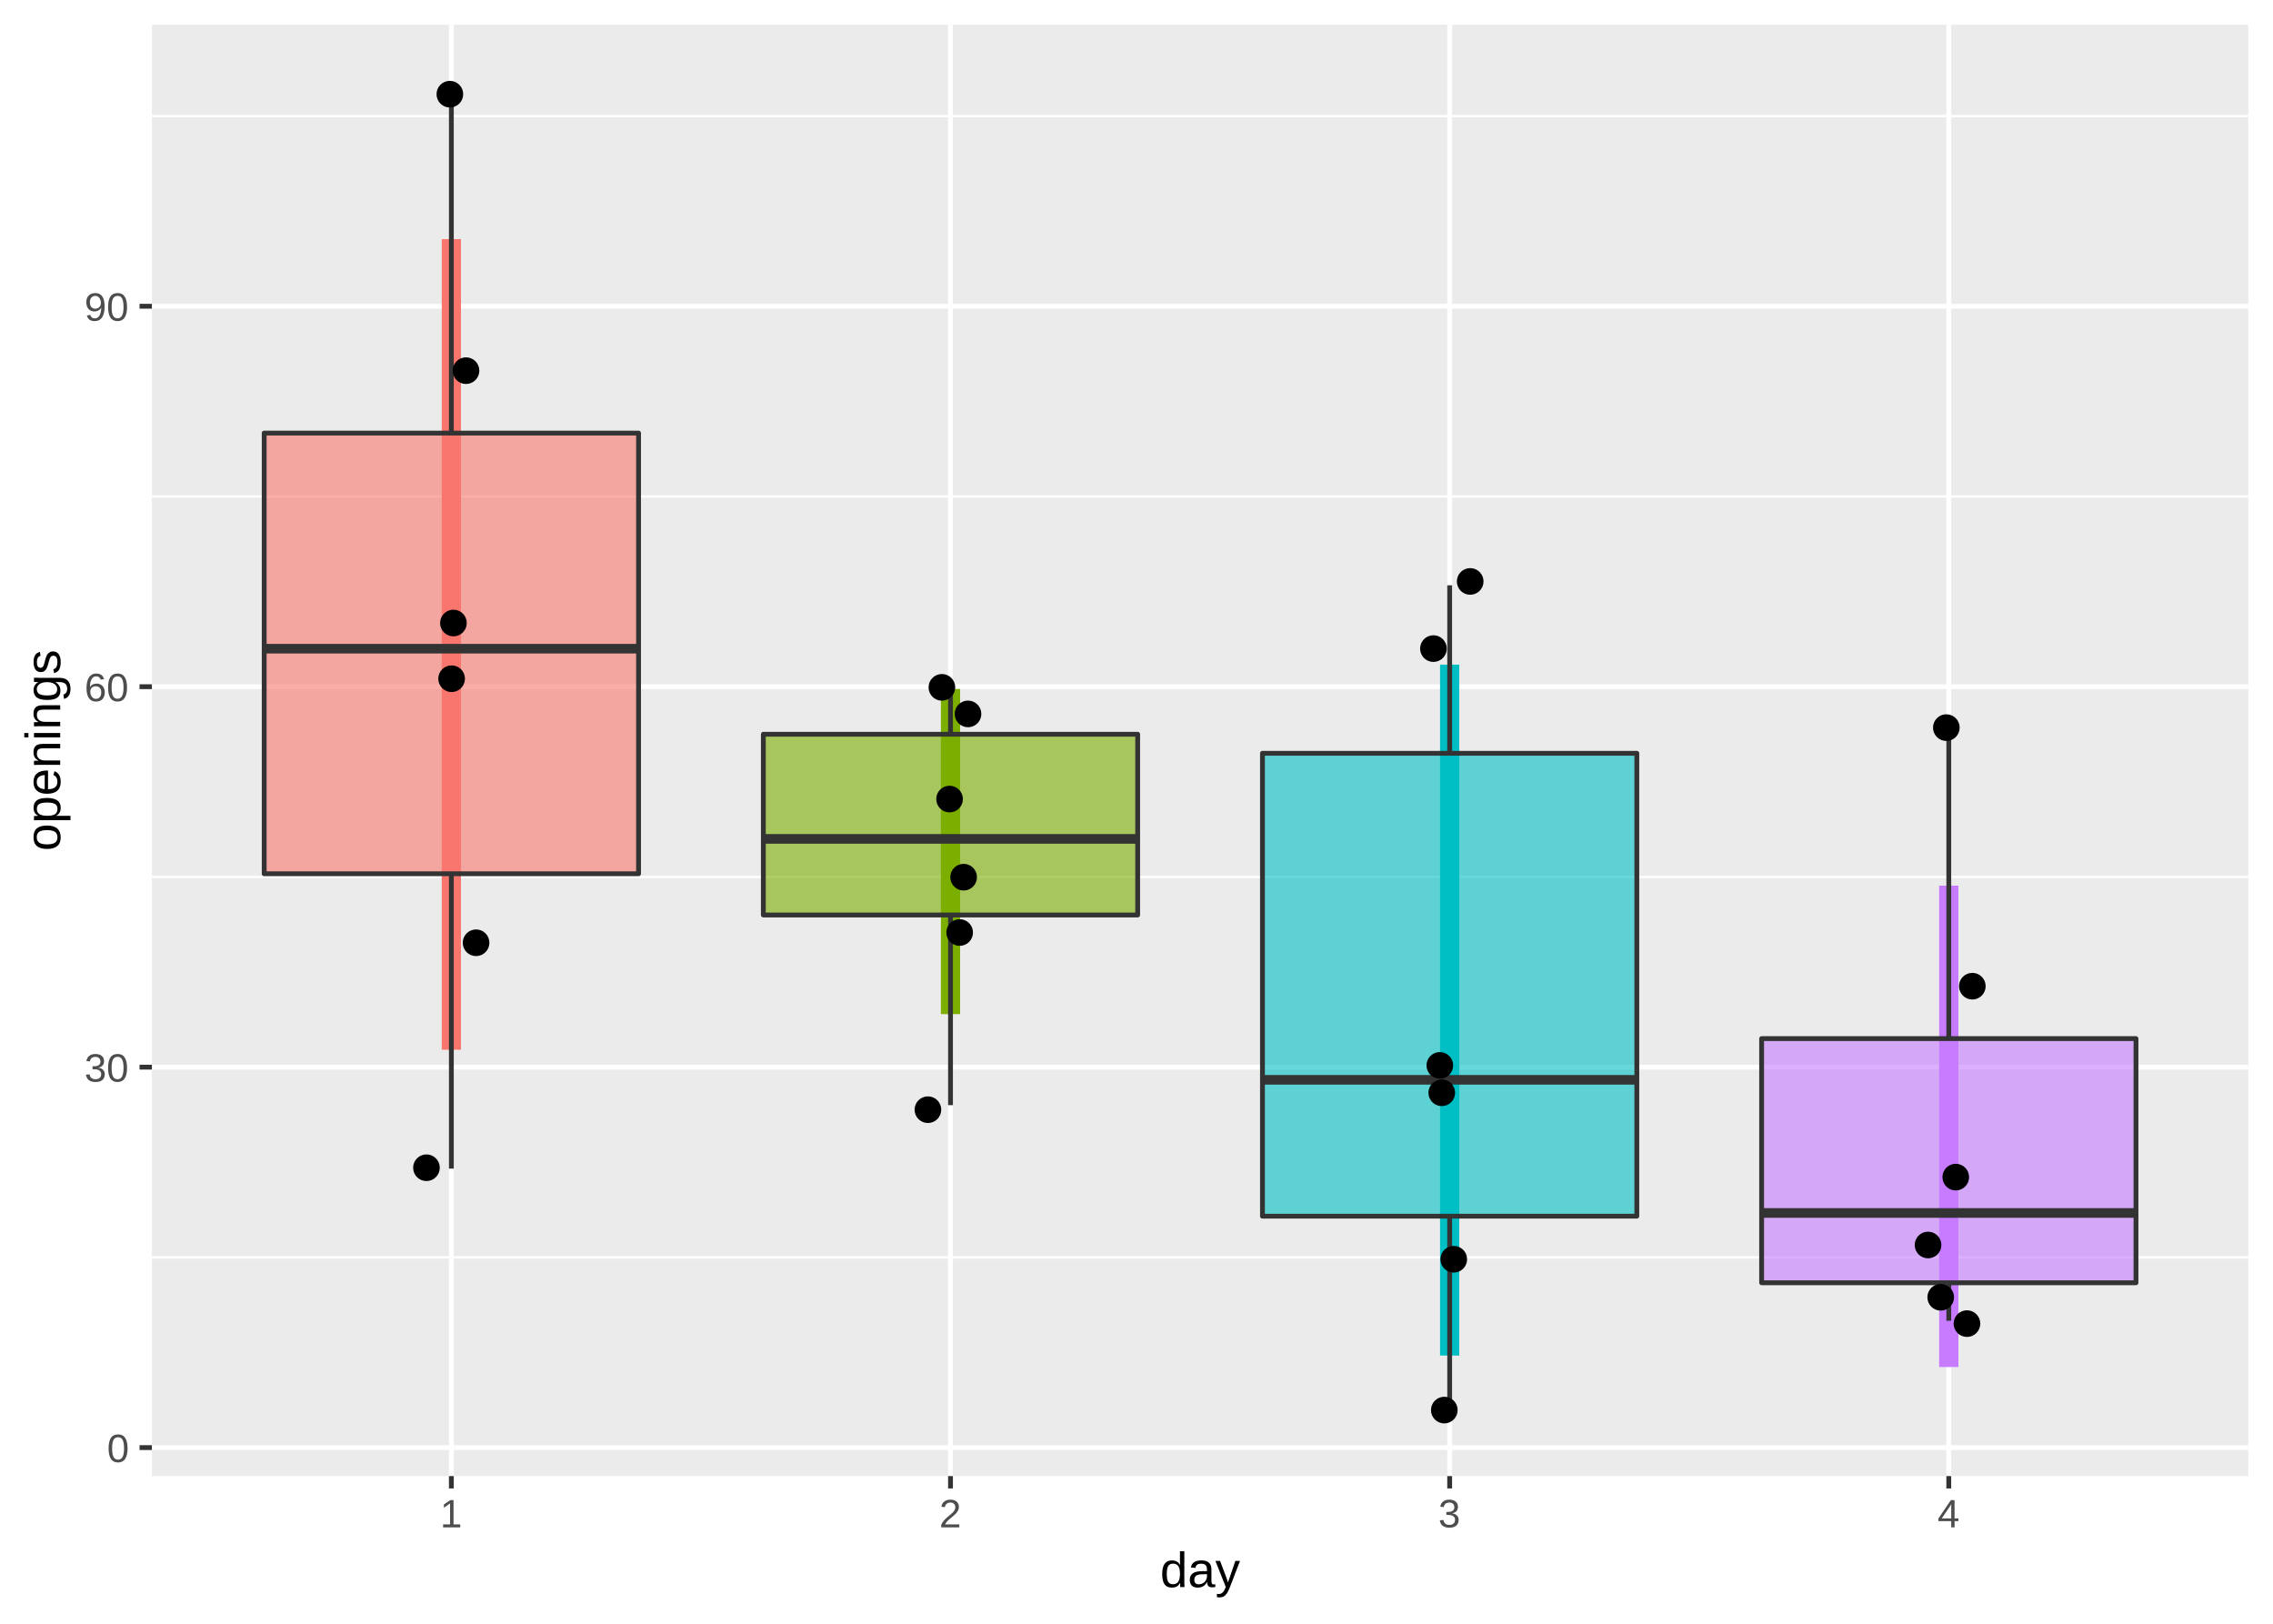
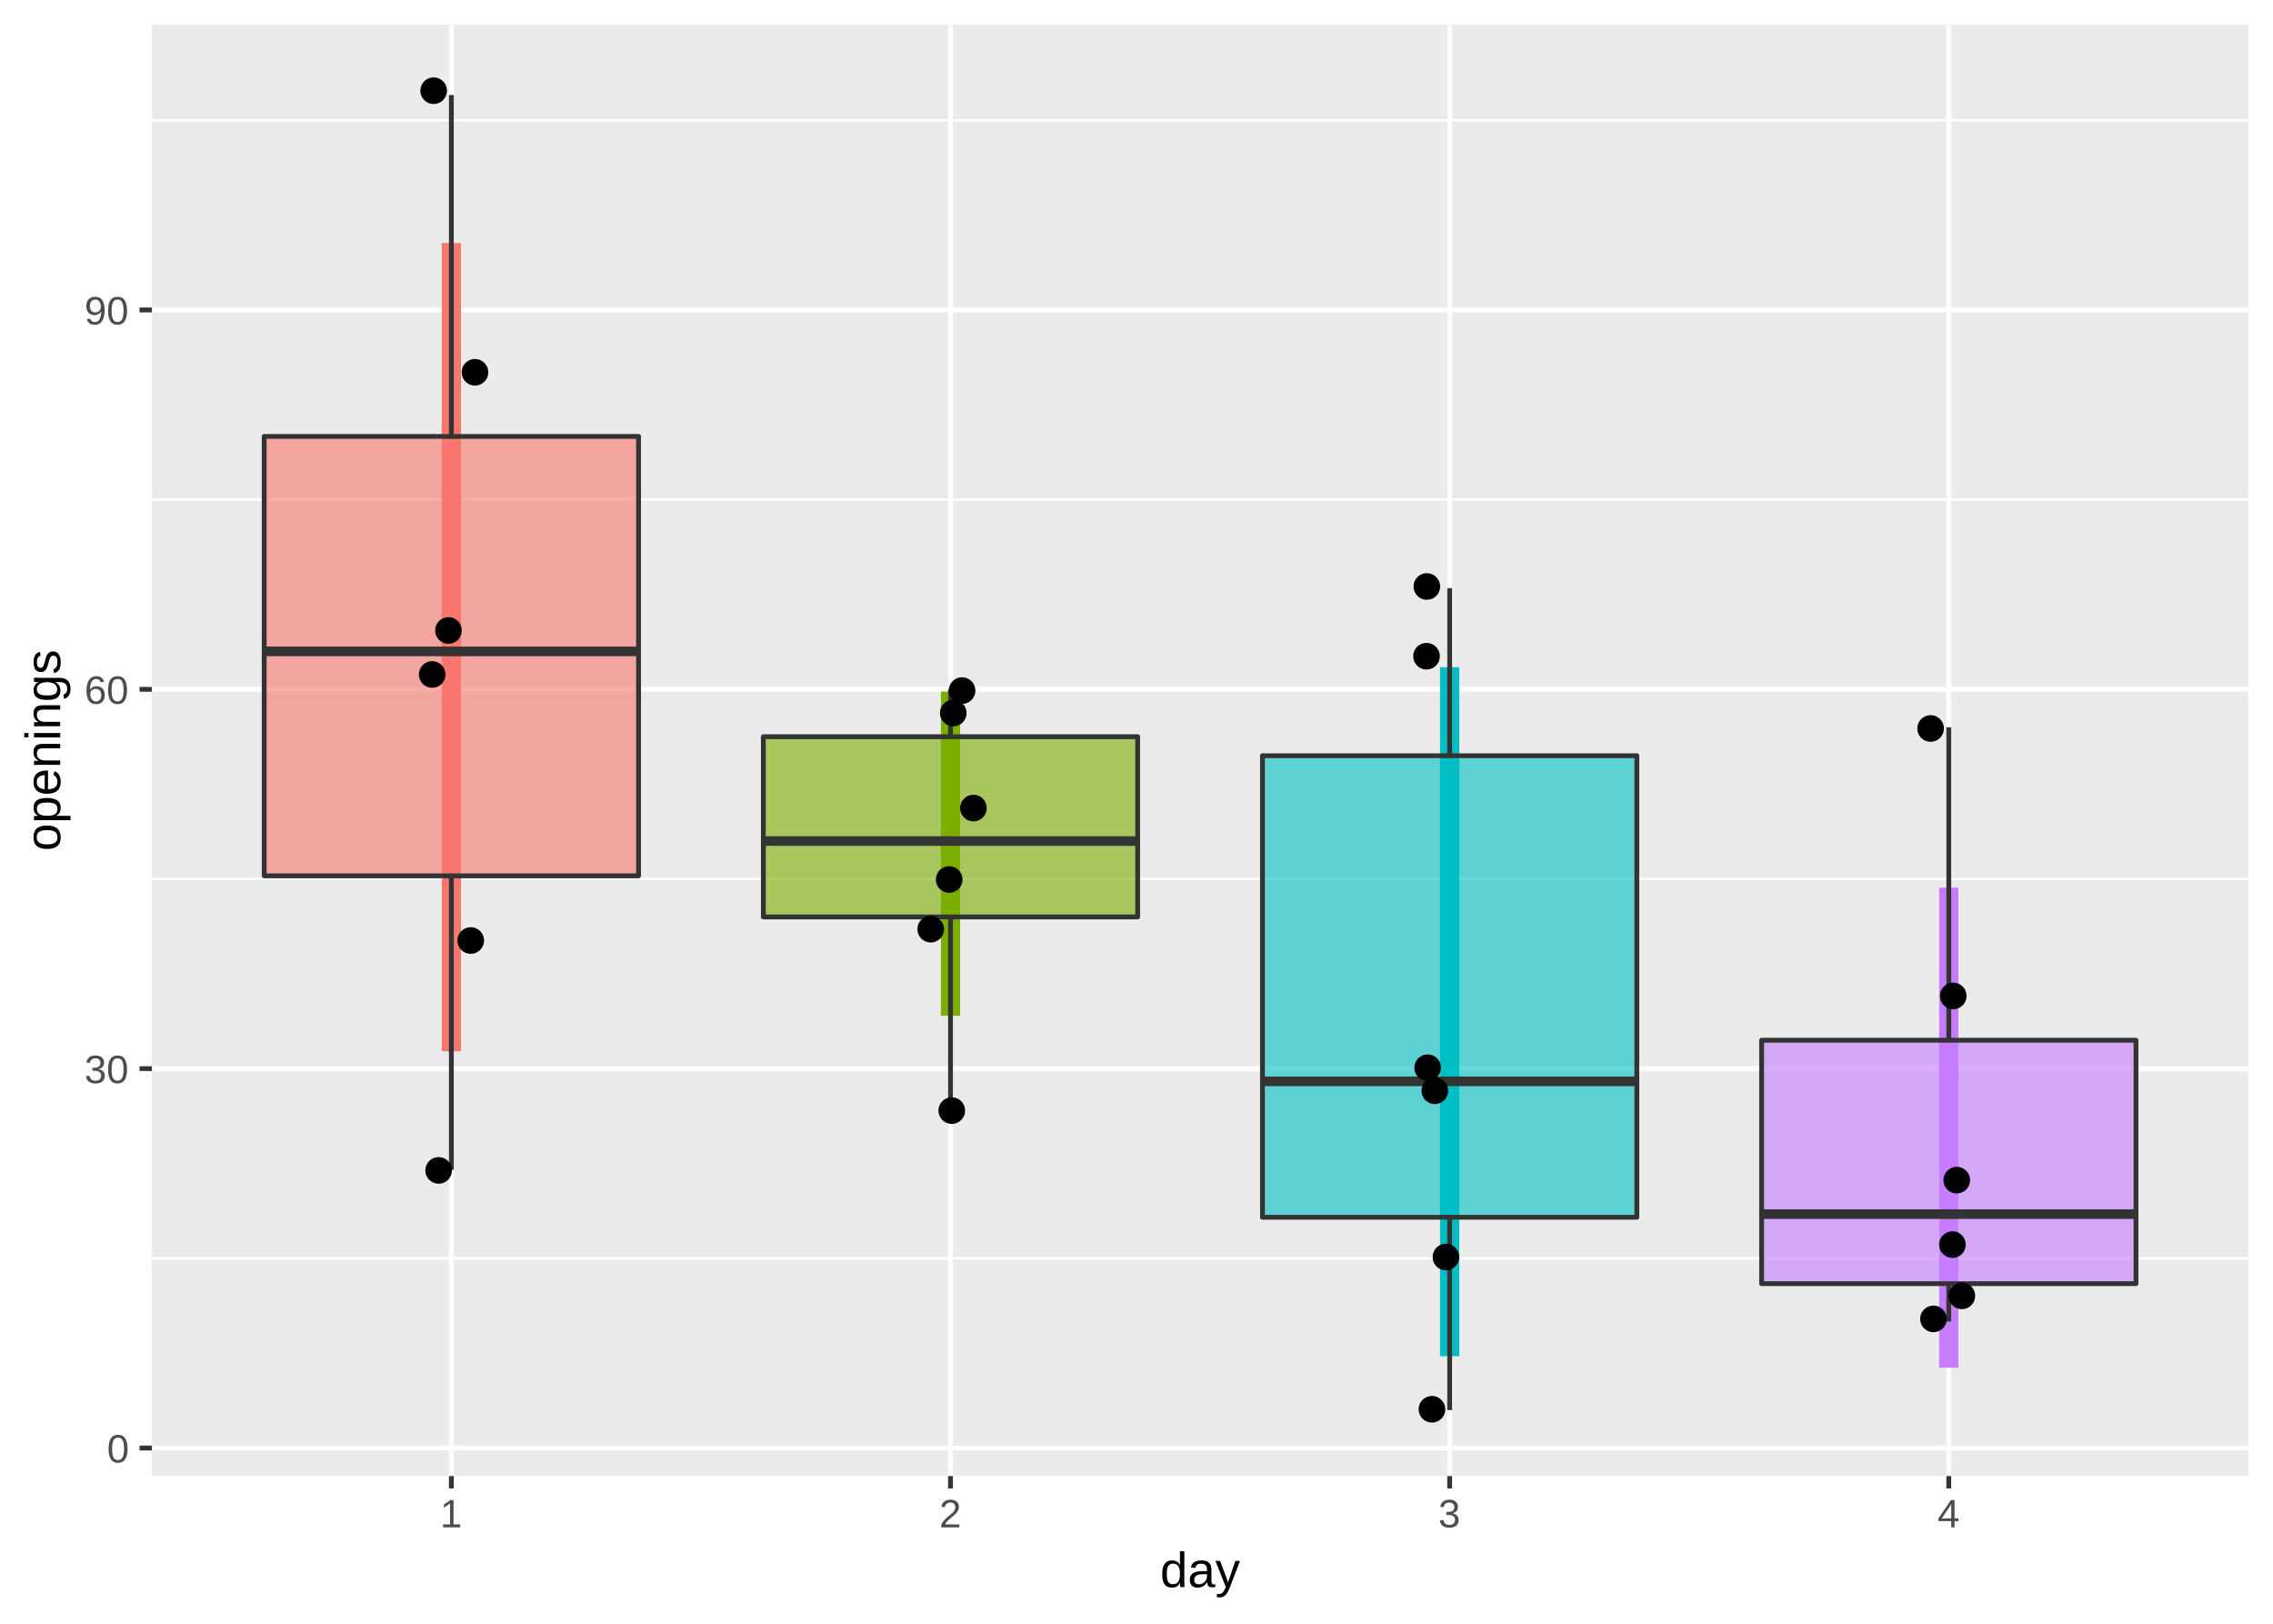
<svg xmlns="http://www.w3.org/2000/svg" viewBox="0 0 504.00 360.00">
  <defs>
    <style type="text/css">
    line, polyline, path, rect, circle {
      fill: none;
      stroke: #000000;
      stroke-linecap: round;
      stroke-linejoin: round;
      stroke-miterlimit: 10.00;
    }
  </style>
  </defs>
  <rect width="100%" height="100%" style="stroke: none; fill: #FFFFFF;" />
  <rect x="0.00" y="0.00" width="504.00" height="360.00" style="stroke-width: 1.07; stroke: #FFFFFF; fill: #FFFFFF;" />
  <defs>
    <clipPath id="cpMzMuNjc2NHw0OTguNTIxfDMyNy4yNTd8NS40Nzk0NQ==">
      <rect x="33.68" y="5.48" width="464.84" height="321.78" />
    </clipPath>
  </defs>
  <rect x="33.68" y="5.48" width="464.84" height="321.78" style="stroke-width: 1.07; stroke: none; fill: #EBEBEB;" clip-path="url(#cpMzMuNjc2NHw0OTguNTIxfDMyNy4yNTd8NS40Nzk0NQ==)" />
-   <polyline points="33.68,278.77 498.52,278.77 " style="stroke-width: 0.53; stroke: #FFFFFF; stroke-linecap: butt;" clip-path="url(#cpMzMuNjc2NHw0OTguNTIxfDMyNy4yNTd8NS40Nzk0NQ==)" />
-   <polyline points="33.68,194.43 498.52,194.43 " style="stroke-width: 0.53; stroke: #FFFFFF; stroke-linecap: butt;" clip-path="url(#cpMzMuNjc2NHw0OTguNTIxfDMyNy4yNTd8NS40Nzk0NQ==)" />
-   <polyline points="33.68,110.08 498.52,110.08 " style="stroke-width: 0.53; stroke: #FFFFFF; stroke-linecap: butt;" clip-path="url(#cpMzMuNjc2NHw0OTguNTIxfDMyNy4yNTd8NS40Nzk0NQ==)" />
-   <polyline points="33.68,25.73 498.52,25.73 " style="stroke-width: 0.53; stroke: #FFFFFF; stroke-linecap: butt;" clip-path="url(#cpMzMuNjc2NHw0OTguNTIxfDMyNy4yNTd8NS40Nzk0NQ==)" />
-   <polyline points="33.68,320.95 498.52,320.95 " style="stroke-width: 1.07; stroke: #FFFFFF; stroke-linecap: butt;" clip-path="url(#cpMzMuNjc2NHw0OTguNTIxfDMyNy4yNTd8NS40Nzk0NQ==)" />
-   <polyline points="33.68,236.60 498.52,236.60 " style="stroke-width: 1.07; stroke: #FFFFFF; stroke-linecap: butt;" clip-path="url(#cpMzMuNjc2NHw0OTguNTIxfDMyNy4yNTd8NS40Nzk0NQ==)" />
-   <polyline points="33.68,152.25 498.52,152.25 " style="stroke-width: 1.07; stroke: #FFFFFF; stroke-linecap: butt;" clip-path="url(#cpMzMuNjc2NHw0OTguNTIxfDMyNy4yNTd8NS40Nzk0NQ==)" />
-   <polyline points="33.68,67.90 498.52,67.90 " style="stroke-width: 1.07; stroke: #FFFFFF; stroke-linecap: butt;" clip-path="url(#cpMzMuNjc2NHw0OTguNTIxfDMyNy4yNTd8NS40Nzk0NQ==)" />
+   <polyline points="33.68,278.99 498.52,278.99 " style="stroke-width: 0.53; stroke: #FFFFFF; stroke-linecap: butt;" clip-path="url(#cpMzMuNjc2NHw0OTguNTIxfDMyNy4yNTd8NS40Nzk0NQ==)" />
+   <polyline points="33.68,194.88 498.52,194.88 " style="stroke-width: 0.53; stroke: #FFFFFF; stroke-linecap: butt;" clip-path="url(#cpMzMuNjc2NHw0OTguNTIxfDMyNy4yNTd8NS40Nzk0NQ==)" />
+   <polyline points="33.68,110.77 498.52,110.77 " style="stroke-width: 0.53; stroke: #FFFFFF; stroke-linecap: butt;" clip-path="url(#cpMzMuNjc2NHw0OTguNTIxfDMyNy4yNTd8NS40Nzk0NQ==)" />
+   <polyline points="33.68,26.67 498.52,26.67 " style="stroke-width: 0.53; stroke: #FFFFFF; stroke-linecap: butt;" clip-path="url(#cpMzMuNjc2NHw0OTguNTIxfDMyNy4yNTd8NS40Nzk0NQ==)" />
+   <polyline points="33.68,321.04 498.52,321.04 " style="stroke-width: 1.07; stroke: #FFFFFF; stroke-linecap: butt;" clip-path="url(#cpMzMuNjc2NHw0OTguNTIxfDMyNy4yNTd8NS40Nzk0NQ==)" />
+   <polyline points="33.68,236.93 498.52,236.93 " style="stroke-width: 1.07; stroke: #FFFFFF; stroke-linecap: butt;" clip-path="url(#cpMzMuNjc2NHw0OTguNTIxfDMyNy4yNTd8NS40Nzk0NQ==)" />
+   <polyline points="33.68,152.83 498.52,152.83 " style="stroke-width: 1.07; stroke: #FFFFFF; stroke-linecap: butt;" clip-path="url(#cpMzMuNjc2NHw0OTguNTIxfDMyNy4yNTd8NS40Nzk0NQ==)" />
+   <polyline points="33.68,68.72 498.52,68.72 " style="stroke-width: 1.07; stroke: #FFFFFF; stroke-linecap: butt;" clip-path="url(#cpMzMuNjc2NHw0OTguNTIxfDMyNy4yNTd8NS40Nzk0NQ==)" />
  <polyline points="100.08,327.26 100.08,5.48 " style="stroke-width: 1.07; stroke: #FFFFFF; stroke-linecap: butt;" clip-path="url(#cpMzMuNjc2NHw0OTguNTIxfDMyNy4yNTd8NS40Nzk0NQ==)" />
  <polyline points="210.76,327.26 210.76,5.48 " style="stroke-width: 1.07; stroke: #FFFFFF; stroke-linecap: butt;" clip-path="url(#cpMzMuNjc2NHw0OTguNTIxfDMyNy4yNTd8NS40Nzk0NQ==)" />
  <polyline points="321.44,327.26 321.44,5.48 " style="stroke-width: 1.07; stroke: #FFFFFF; stroke-linecap: butt;" clip-path="url(#cpMzMuNjc2NHw0OTguNTIxfDMyNy4yNTd8NS40Nzk0NQ==)" />
  <polyline points="432.11,327.26 432.11,5.48 " style="stroke-width: 1.07; stroke: #FFFFFF; stroke-linecap: butt;" clip-path="url(#cpMzMuNjc2NHw0OTguNTIxfDMyNy4yNTd8NS40Nzk0NQ==)" />
-   <line x1="100.08" y1="232.74" x2="100.08" y2="53.02" style="stroke-width: 4.27; stroke: #F8766D; stroke-linecap: butt;" clip-path="url(#cpMzMuNjc2NHw0OTguNTIxfDMyNy4yNTd8NS40Nzk0NQ==)" />
-   <line x1="210.76" y1="224.84" x2="210.76" y2="152.76" style="stroke-width: 4.27; stroke: #7CAE00; stroke-linecap: butt;" clip-path="url(#cpMzMuNjc2NHw0OTguNTIxfDMyNy4yNTd8NS40Nzk0NQ==)" />
-   <line x1="321.44" y1="300.54" x2="321.44" y2="147.35" style="stroke-width: 4.27; stroke: #00BFC4; stroke-linecap: butt;" clip-path="url(#cpMzMuNjc2NHw0OTguNTIxfDMyNy4yNTd8NS40Nzk0NQ==)" />
-   <line x1="432.11" y1="303.08" x2="432.11" y2="196.36" style="stroke-width: 4.27; stroke: #C77CFF; stroke-linecap: butt;" clip-path="url(#cpMzMuNjc2NHw0OTguNTIxfDMyNy4yNTd8NS40Nzk0NQ==)" />
-   <line x1="100.08" y1="96.02" x2="100.08" y2="20.11" style="stroke-width: 1.07; stroke: #333333; stroke-linecap: butt;" clip-path="url(#cpMzMuNjc2NHw0OTguNTIxfDMyNy4yNTd8NS40Nzk0NQ==)" />
-   <line x1="100.08" y1="193.72" x2="100.08" y2="259.09" style="stroke-width: 1.07; stroke: #333333; stroke-linecap: butt;" clip-path="url(#cpMzMuNjc2NHw0OTguNTIxfDMyNy4yNTd8NS40Nzk0NQ==)" />
-   <polyline points="58.58,96.02 58.58,193.72 141.59,193.72 141.59,96.02 58.58,96.02 " style="stroke-width: 1.07; stroke: #333333; fill: #F8766D; fill-opacity: 0.60;" clip-path="url(#cpMzMuNjc2NHw0OTguNTIxfDMyNy4yNTd8NS40Nzk0NQ==)" />
-   <line x1="58.58" y1="143.82" x2="141.59" y2="143.82" style="stroke-width: 2.13; stroke: #333333; stroke-linecap: butt;" clip-path="url(#cpMzMuNjc2NHw0OTguNTIxfDMyNy4yNTd8NS40Nzk0NQ==)" />
-   <line x1="210.76" y1="162.79" x2="210.76" y2="152.25" style="stroke-width: 1.07; stroke: #333333; stroke-linecap: butt;" clip-path="url(#cpMzMuNjc2NHw0OTguNTIxfDMyNy4yNTd8NS40Nzk0NQ==)" />
-   <line x1="210.76" y1="202.86" x2="210.76" y2="245.03" style="stroke-width: 1.07; stroke: #333333; stroke-linecap: butt;" clip-path="url(#cpMzMuNjc2NHw0OTguNTIxfDMyNy4yNTd8NS40Nzk0NQ==)" />
-   <polyline points="169.26,162.79 169.26,202.86 252.26,202.86 252.26,162.79 169.26,162.79 " style="stroke-width: 1.07; stroke: #333333; fill: #7CAE00; fill-opacity: 0.60;" clip-path="url(#cpMzMuNjc2NHw0OTguNTIxfDMyNy4yNTd8NS40Nzk0NQ==)" />
-   <line x1="169.26" y1="185.99" x2="252.26" y2="185.99" style="stroke-width: 2.13; stroke: #333333; stroke-linecap: butt;" clip-path="url(#cpMzMuNjc2NHw0OTguNTIxfDMyNy4yNTd8NS40Nzk0NQ==)" />
-   <line x1="321.44" y1="167.01" x2="321.44" y2="129.76" style="stroke-width: 1.07; stroke: #333333; stroke-linecap: butt;" clip-path="url(#cpMzMuNjc2NHw0OTguNTIxfDMyNy4yNTd8NS40Nzk0NQ==)" />
-   <line x1="321.44" y1="269.64" x2="321.44" y2="312.51" style="stroke-width: 1.07; stroke: #333333; stroke-linecap: butt;" clip-path="url(#cpMzMuNjc2NHw0OTguNTIxfDMyNy4yNTd8NS40Nzk0NQ==)" />
-   <polyline points="279.93,167.01 279.93,269.64 362.94,269.64 362.94,167.01 279.93,167.01 " style="stroke-width: 1.07; stroke: #333333; fill: #00BFC4; fill-opacity: 0.60;" clip-path="url(#cpMzMuNjc2NHw0OTguNTIxfDMyNy4yNTd8NS40Nzk0NQ==)" />
-   <line x1="279.93" y1="239.41" x2="362.94" y2="239.41" style="stroke-width: 2.13; stroke: #333333; stroke-linecap: butt;" clip-path="url(#cpMzMuNjc2NHw0OTguNTIxfDMyNy4yNTd8NS40Nzk0NQ==)" />
-   <line x1="432.11" y1="230.27" x2="432.11" y2="160.69" style="stroke-width: 1.07; stroke: #333333; stroke-linecap: butt;" clip-path="url(#cpMzMuNjc2NHw0OTguNTIxfDMyNy4yNTd8NS40Nzk0NQ==)" />
-   <line x1="432.11" y1="284.40" x2="432.11" y2="292.83" style="stroke-width: 1.07; stroke: #333333; stroke-linecap: butt;" clip-path="url(#cpMzMuNjc2NHw0OTguNTIxfDMyNy4yNTd8NS40Nzk0NQ==)" />
-   <polyline points="390.61,230.27 390.61,284.40 473.62,284.40 473.62,230.27 390.61,230.27 " style="stroke-width: 1.07; stroke: #333333; fill: #C77CFF; fill-opacity: 0.60;" clip-path="url(#cpMzMuNjc2NHw0OTguNTIxfDMyNy4yNTd8NS40Nzk0NQ==)" />
-   <line x1="390.61" y1="268.93" x2="473.62" y2="268.93" style="stroke-width: 2.13; stroke: #333333; stroke-linecap: butt;" clip-path="url(#cpMzMuNjc2NHw0OTguNTIxfDMyNy4yNTd8NS40Nzk0NQ==)" />
-   <circle cx="103.33" cy="82.18" r="1.95pt" style="stroke-width: 0.71; fill: #000000;" clip-path="url(#cpMzMuNjc2NHw0OTguNTIxfDMyNy4yNTd8NS40Nzk0NQ==)" />
-   <circle cx="99.75" cy="20.88" r="1.95pt" style="stroke-width: 0.71; fill: #000000;" clip-path="url(#cpMzMuNjc2NHw0OTguNTIxfDMyNy4yNTd8NS40Nzk0NQ==)" />
-   <circle cx="100.14" cy="150.48" r="1.95pt" style="stroke-width: 0.71; fill: #000000;" clip-path="url(#cpMzMuNjc2NHw0OTguNTIxfDMyNy4yNTd8NS40Nzk0NQ==)" />
-   <circle cx="94.56" cy="258.90" r="1.95pt" style="stroke-width: 0.71; fill: #000000;" clip-path="url(#cpMzMuNjc2NHw0OTguNTIxfDMyNy4yNTd8NS40Nzk0NQ==)" />
-   <circle cx="105.56" cy="209.02" r="1.95pt" style="stroke-width: 0.71; fill: #000000;" clip-path="url(#cpMzMuNjc2NHw0OTguNTIxfDMyNy4yNTd8NS40Nzk0NQ==)" />
-   <circle cx="100.54" cy="138.13" r="1.95pt" style="stroke-width: 0.71; fill: #000000;" clip-path="url(#cpMzMuNjc2NHw0OTguNTIxfDMyNy4yNTd8NS40Nzk0NQ==)" />
-   <circle cx="214.64" cy="158.28" r="1.95pt" style="stroke-width: 0.71; fill: #000000;" clip-path="url(#cpMzMuNjc2NHw0OTguNTIxfDMyNy4yNTd8NS40Nzk0NQ==)" />
-   <circle cx="210.55" cy="177.16" r="1.95pt" style="stroke-width: 0.71; fill: #000000;" clip-path="url(#cpMzMuNjc2NHw0OTguNTIxfDMyNy4yNTd8NS40Nzk0NQ==)" />
-   <circle cx="208.85" cy="152.39" r="1.95pt" style="stroke-width: 0.71; fill: #000000;" clip-path="url(#cpMzMuNjc2NHw0OTguNTIxfDMyNy4yNTd8NS40Nzk0NQ==)" />
-   <circle cx="212.79" cy="206.75" r="1.95pt" style="stroke-width: 0.71; fill: #000000;" clip-path="url(#cpMzMuNjc2NHw0OTguNTIxfDMyNy4yNTd8NS40Nzk0NQ==)" />
-   <circle cx="213.67" cy="194.48" r="1.95pt" style="stroke-width: 0.71; fill: #000000;" clip-path="url(#cpMzMuNjc2NHw0OTguNTIxfDMyNy4yNTd8NS40Nzk0NQ==)" />
-   <circle cx="205.75" cy="246.03" r="1.95pt" style="stroke-width: 0.71; fill: #000000;" clip-path="url(#cpMzMuNjc2NHw0OTguNTIxfDMyNy4yNTd8NS40Nzk0NQ==)" />
-   <circle cx="322.35" cy="279.19" r="1.95pt" style="stroke-width: 0.71; fill: #000000;" clip-path="url(#cpMzMuNjc2NHw0OTguNTIxfDMyNy4yNTd8NS40Nzk0NQ==)" />
-   <circle cx="319.26" cy="236.21" r="1.95pt" style="stroke-width: 0.71; fill: #000000;" clip-path="url(#cpMzMuNjc2NHw0OTguNTIxfDMyNy4yNTd8NS40Nzk0NQ==)" />
-   <circle cx="325.99" cy="128.91" r="1.95pt" style="stroke-width: 0.71; fill: #000000;" clip-path="url(#cpMzMuNjc2NHw0OTguNTIxfDMyNy4yNTd8NS40Nzk0NQ==)" />
-   <circle cx="317.84" cy="143.80" r="1.95pt" style="stroke-width: 0.71; fill: #000000;" clip-path="url(#cpMzMuNjc2NHw0OTguNTIxfDMyNy4yNTd8NS40Nzk0NQ==)" />
-   <circle cx="319.69" cy="242.28" r="1.95pt" style="stroke-width: 0.71; fill: #000000;" clip-path="url(#cpMzMuNjc2NHw0OTguNTIxfDMyNy4yNTd8NS40Nzk0NQ==)" />
-   <circle cx="320.25" cy="312.63" r="1.95pt" style="stroke-width: 0.71; fill: #000000;" clip-path="url(#cpMzMuNjc2NHw0OTguNTIxfDMyNy4yNTd8NS40Nzk0NQ==)" />
-   <circle cx="431.57" cy="161.32" r="1.95pt" style="stroke-width: 0.71; fill: #000000;" clip-path="url(#cpMzMuNjc2NHw0OTguNTIxfDMyNy4yNTd8NS40Nzk0NQ==)" />
-   <circle cx="430.32" cy="287.62" r="1.95pt" style="stroke-width: 0.71; fill: #000000;" clip-path="url(#cpMzMuNjc2NHw0OTguNTIxfDMyNy4yNTd8NS40Nzk0NQ==)" />
-   <circle cx="437.33" cy="218.65" r="1.95pt" style="stroke-width: 0.71; fill: #000000;" clip-path="url(#cpMzMuNjc2NHw0OTguNTIxfDMyNy4yNTd8NS40Nzk0NQ==)" />
-   <circle cx="433.66" cy="260.98" r="1.95pt" style="stroke-width: 0.71; fill: #000000;" clip-path="url(#cpMzMuNjc2NHw0OTguNTIxfDMyNy4yNTd8NS40Nzk0NQ==)" />
-   <circle cx="436.14" cy="293.46" r="1.95pt" style="stroke-width: 0.71; fill: #000000;" clip-path="url(#cpMzMuNjc2NHw0OTguNTIxfDMyNy4yNTd8NS40Nzk0NQ==)" />
-   <circle cx="427.51" cy="276.03" r="1.95pt" style="stroke-width: 0.71; fill: #000000;" clip-path="url(#cpMzMuNjc2NHw0OTguNTIxfDMyNy4yNTd8NS40Nzk0NQ==)" />
+   <line x1="100.08" y1="233.08" x2="100.08" y2="53.88" style="stroke-width: 4.27; stroke: #F8766D; stroke-linecap: butt;" clip-path="url(#cpMzMuNjc2NHw0OTguNTIxfDMyNy4yNTd8NS40Nzk0NQ==)" />
+   <line x1="210.76" y1="225.21" x2="210.76" y2="153.34" style="stroke-width: 4.27; stroke: #7CAE00; stroke-linecap: butt;" clip-path="url(#cpMzMuNjc2NHw0OTguNTIxfDMyNy4yNTd8NS40Nzk0NQ==)" />
+   <line x1="321.44" y1="300.70" x2="321.44" y2="147.94" style="stroke-width: 4.27; stroke: #00BFC4; stroke-linecap: butt;" clip-path="url(#cpMzMuNjc2NHw0OTguNTIxfDMyNy4yNTd8NS40Nzk0NQ==)" />
+   <line x1="432.11" y1="303.23" x2="432.11" y2="196.81" style="stroke-width: 4.27; stroke: #C77CFF; stroke-linecap: butt;" clip-path="url(#cpMzMuNjc2NHw0OTguNTIxfDMyNy4yNTd8NS40Nzk0NQ==)" />
+   <line x1="100.08" y1="96.76" x2="100.08" y2="21.06" style="stroke-width: 1.07; stroke: #333333; stroke-linecap: butt;" clip-path="url(#cpMzMuNjc2NHw0OTguNTIxfDMyNy4yNTd8NS40Nzk0NQ==)" />
+   <line x1="100.08" y1="194.18" x2="100.08" y2="259.36" style="stroke-width: 1.07; stroke: #333333; stroke-linecap: butt;" clip-path="url(#cpMzMuNjc2NHw0OTguNTIxfDMyNy4yNTd8NS40Nzk0NQ==)" />
+   <polyline points="58.58,96.76 58.58,194.18 141.59,194.18 141.59,96.76 58.58,96.76 " style="stroke-width: 1.07; stroke: #333333; fill: #F8766D; fill-opacity: 0.60;" clip-path="url(#cpMzMuNjc2NHw0OTguNTIxfDMyNy4yNTd8NS40Nzk0NQ==)" />
+   <line x1="58.58" y1="144.42" x2="141.59" y2="144.42" style="stroke-width: 2.13; stroke: #333333; stroke-linecap: butt;" clip-path="url(#cpMzMuNjc2NHw0OTguNTIxfDMyNy4yNTd8NS40Nzk0NQ==)" />
+   <line x1="210.76" y1="163.34" x2="210.76" y2="152.83" style="stroke-width: 1.07; stroke: #333333; stroke-linecap: butt;" clip-path="url(#cpMzMuNjc2NHw0OTguNTIxfDMyNy4yNTd8NS40Nzk0NQ==)" />
+   <line x1="210.76" y1="203.29" x2="210.76" y2="245.35" style="stroke-width: 1.07; stroke: #333333; stroke-linecap: butt;" clip-path="url(#cpMzMuNjc2NHw0OTguNTIxfDMyNy4yNTd8NS40Nzk0NQ==)" />
+   <polyline points="169.26,163.34 169.26,203.29 252.26,203.29 252.26,163.34 169.26,163.34 " style="stroke-width: 1.07; stroke: #333333; fill: #7CAE00; fill-opacity: 0.60;" clip-path="url(#cpMzMuNjc2NHw0OTguNTIxfDMyNy4yNTd8NS40Nzk0NQ==)" />
+   <line x1="169.26" y1="186.47" x2="252.26" y2="186.47" style="stroke-width: 2.13; stroke: #333333; stroke-linecap: butt;" clip-path="url(#cpMzMuNjc2NHw0OTguNTIxfDMyNy4yNTd8NS40Nzk0NQ==)" />
+   <line x1="321.44" y1="167.55" x2="321.44" y2="130.40" style="stroke-width: 1.07; stroke: #333333; stroke-linecap: butt;" clip-path="url(#cpMzMuNjc2NHw0OTguNTIxfDMyNy4yNTd8NS40Nzk0NQ==)" />
+   <line x1="321.44" y1="269.88" x2="321.44" y2="312.63" style="stroke-width: 1.07; stroke: #333333; stroke-linecap: butt;" clip-path="url(#cpMzMuNjc2NHw0OTguNTIxfDMyNy4yNTd8NS40Nzk0NQ==)" />
+   <polyline points="279.93,167.55 279.93,269.88 362.94,269.88 362.94,167.55 279.93,167.55 " style="stroke-width: 1.07; stroke: #333333; fill: #00BFC4; fill-opacity: 0.60;" clip-path="url(#cpMzMuNjc2NHw0OTguNTIxfDMyNy4yNTd8NS40Nzk0NQ==)" />
+   <line x1="279.93" y1="239.74" x2="362.94" y2="239.74" style="stroke-width: 2.13; stroke: #333333; stroke-linecap: butt;" clip-path="url(#cpMzMuNjc2NHw0OTguNTIxfDMyNy4yNTd8NS40Nzk0NQ==)" />
+   <line x1="432.11" y1="230.63" x2="432.11" y2="161.24" style="stroke-width: 1.07; stroke: #333333; stroke-linecap: butt;" clip-path="url(#cpMzMuNjc2NHw0OTguNTIxfDMyNy4yNTd8NS40Nzk0NQ==)" />
+   <line x1="432.11" y1="284.60" x2="432.11" y2="293.01" style="stroke-width: 1.07; stroke: #333333; stroke-linecap: butt;" clip-path="url(#cpMzMuNjc2NHw0OTguNTIxfDMyNy4yNTd8NS40Nzk0NQ==)" />
+   <polyline points="390.61,230.63 390.61,284.60 473.62,284.60 473.62,230.63 390.61,230.63 " style="stroke-width: 1.07; stroke: #333333; fill: #C77CFF; fill-opacity: 0.60;" clip-path="url(#cpMzMuNjc2NHw0OTguNTIxfDMyNy4yNTd8NS40Nzk0NQ==)" />
+   <line x1="390.61" y1="269.18" x2="473.62" y2="269.18" style="stroke-width: 2.13; stroke: #333333; stroke-linecap: butt;" clip-path="url(#cpMzMuNjc2NHw0OTguNTIxfDMyNy4yNTd8NS40Nzk0NQ==)" />
+   <circle cx="105.32" cy="82.54" r="1.95pt" style="stroke-width: 0.71; fill: #000000;" clip-path="url(#cpMzMuNjc2NHw0OTguNTIxfDMyNy4yNTd8NS40Nzk0NQ==)" />
+   <circle cx="96.16" cy="20.11" r="1.95pt" style="stroke-width: 0.71; fill: #000000;" clip-path="url(#cpMzMuNjc2NHw0OTguNTIxfDMyNy4yNTd8NS40Nzk0NQ==)" />
+   <circle cx="95.83" cy="149.54" r="1.95pt" style="stroke-width: 0.71; fill: #000000;" clip-path="url(#cpMzMuNjc2NHw0OTguNTIxfDMyNy4yNTd8NS40Nzk0NQ==)" />
+   <circle cx="97.26" cy="259.49" r="1.95pt" style="stroke-width: 0.71; fill: #000000;" clip-path="url(#cpMzMuNjc2NHw0OTguNTIxfDMyNy4yNTd8NS40Nzk0NQ==)" />
+   <circle cx="104.38" cy="208.52" r="1.95pt" style="stroke-width: 0.71; fill: #000000;" clip-path="url(#cpMzMuNjc2NHw0OTguNTIxfDMyNy4yNTd8NS40Nzk0NQ==)" />
+   <circle cx="99.44" cy="139.78" r="1.95pt" style="stroke-width: 0.71; fill: #000000;" clip-path="url(#cpMzMuNjc2NHw0OTguNTIxfDMyNy4yNTd8NS40Nzk0NQ==)" />
+   <circle cx="211.37" cy="158.08" r="1.95pt" style="stroke-width: 0.71; fill: #000000;" clip-path="url(#cpMzMuNjc2NHw0OTguNTIxfDMyNy4yNTd8NS40Nzk0NQ==)" />
+   <circle cx="215.84" cy="179.16" r="1.95pt" style="stroke-width: 0.71; fill: #000000;" clip-path="url(#cpMzMuNjc2NHw0OTguNTIxfDMyNy4yNTd8NS40Nzk0NQ==)" />
+   <circle cx="213.32" cy="153.11" r="1.95pt" style="stroke-width: 0.71; fill: #000000;" clip-path="url(#cpMzMuNjc2NHw0OTguNTIxfDMyNy4yNTd8NS40Nzk0NQ==)" />
+   <circle cx="206.37" cy="206.01" r="1.95pt" style="stroke-width: 0.71; fill: #000000;" clip-path="url(#cpMzMuNjc2NHw0OTguNTIxfDMyNy4yNTd8NS40Nzk0NQ==)" />
+   <circle cx="210.47" cy="195.00" r="1.95pt" style="stroke-width: 0.71; fill: #000000;" clip-path="url(#cpMzMuNjc2NHw0OTguNTIxfDMyNy4yNTd8NS40Nzk0NQ==)" />
+   <circle cx="211.04" cy="246.23" r="1.95pt" style="stroke-width: 0.71; fill: #000000;" clip-path="url(#cpMzMuNjc2NHw0OTguNTIxfDMyNy4yNTd8NS40Nzk0NQ==)" />
+   <circle cx="320.61" cy="278.70" r="1.95pt" style="stroke-width: 0.71; fill: #000000;" clip-path="url(#cpMzMuNjc2NHw0OTguNTIxfDMyNy4yNTd8NS40Nzk0NQ==)" />
+   <circle cx="316.56" cy="236.73" r="1.95pt" style="stroke-width: 0.71; fill: #000000;" clip-path="url(#cpMzMuNjc2NHw0OTguNTIxfDMyNy4yNTd8NS40Nzk0NQ==)" />
+   <circle cx="316.38" cy="130.03" r="1.95pt" style="stroke-width: 0.71; fill: #000000;" clip-path="url(#cpMzMuNjc2NHw0OTguNTIxfDMyNy4yNTd8NS40Nzk0NQ==)" />
+   <circle cx="316.31" cy="145.49" r="1.95pt" style="stroke-width: 0.71; fill: #000000;" clip-path="url(#cpMzMuNjc2NHw0OTguNTIxfDMyNy4yNTd8NS40Nzk0NQ==)" />
+   <circle cx="318.15" cy="241.83" r="1.95pt" style="stroke-width: 0.71; fill: #000000;" clip-path="url(#cpMzMuNjc2NHw0OTguNTIxfDMyNy4yNTd8NS40Nzk0NQ==)" />
+   <circle cx="317.51" cy="312.45" r="1.95pt" style="stroke-width: 0.71; fill: #000000;" clip-path="url(#cpMzMuNjc2NHw0OTguNTIxfDMyNy4yNTd8NS40Nzk0NQ==)" />
+   <circle cx="428.08" cy="161.51" r="1.95pt" style="stroke-width: 0.71; fill: #000000;" clip-path="url(#cpMzMuNjc2NHw0OTguNTIxfDMyNy4yNTd8NS40Nzk0NQ==)" />
+   <circle cx="435.01" cy="287.31" r="1.95pt" style="stroke-width: 0.71; fill: #000000;" clip-path="url(#cpMzMuNjc2NHw0OTguNTIxfDMyNy4yNTd8NS40Nzk0NQ==)" />
+   <circle cx="433.10" cy="220.81" r="1.95pt" style="stroke-width: 0.71; fill: #000000;" clip-path="url(#cpMzMuNjc2NHw0OTguNTIxfDMyNy4yNTd8NS40Nzk0NQ==)" />
+   <circle cx="433.88" cy="261.65" r="1.95pt" style="stroke-width: 0.71; fill: #000000;" clip-path="url(#cpMzMuNjc2NHw0OTguNTIxfDMyNy4yNTd8NS40Nzk0NQ==)" />
+   <circle cx="428.71" cy="292.41" r="1.95pt" style="stroke-width: 0.71; fill: #000000;" clip-path="url(#cpMzMuNjc2NHw0OTguNTIxfDMyNy4yNTd8NS40Nzk0NQ==)" />
+   <circle cx="432.92" cy="275.94" r="1.95pt" style="stroke-width: 0.71; fill: #000000;" clip-path="url(#cpMzMuNjc2NHw0OTguNTIxfDMyNy4yNTd8NS40Nzk0NQ==)" />
  <defs>
    <clipPath id="cpMHw1MDR8MzYwfDA=">
      <rect x="0.00" y="0.00" width="504.00" height="360.00" />
    </clipPath>
  </defs>
  <g clip-path="url(#cpMHw1MDR8MzYwfDA=)">
-     <text x="23.74" y="324.17" style="font-size: 8.80px; fill: #4D4D4D; font-family: Arial;" textLength="5.01px" lengthAdjust="spacingAndGlyphs">0</text>
+     <text x="23.74" y="324.26" style="font-size: 8.80px; fill: #4D4D4D; font-family: Arial;" textLength="5.01px" lengthAdjust="spacingAndGlyphs">0</text>
  </g>
  <g clip-path="url(#cpMHw1MDR8MzYwfDA=)">
-     <text x="18.73" y="239.82" style="font-size: 8.80px; fill: #4D4D4D; font-family: Arial;" textLength="10.01px" lengthAdjust="spacingAndGlyphs">30</text>
+     <text x="18.73" y="240.15" style="font-size: 8.80px; fill: #4D4D4D; font-family: Arial;" textLength="10.01px" lengthAdjust="spacingAndGlyphs">30</text>
  </g>
  <g clip-path="url(#cpMHw1MDR8MzYwfDA=)">
-     <text x="18.73" y="155.47" style="font-size: 8.80px; fill: #4D4D4D; font-family: Arial;" textLength="10.01px" lengthAdjust="spacingAndGlyphs">60</text>
+     <text x="18.73" y="156.05" style="font-size: 8.80px; fill: #4D4D4D; font-family: Arial;" textLength="10.01px" lengthAdjust="spacingAndGlyphs">60</text>
  </g>
  <g clip-path="url(#cpMHw1MDR8MzYwfDA=)">
-     <text x="18.73" y="71.12" style="font-size: 8.80px; fill: #4D4D4D; font-family: Arial;" textLength="10.01px" lengthAdjust="spacingAndGlyphs">90</text>
+     <text x="18.73" y="71.94" style="font-size: 8.80px; fill: #4D4D4D; font-family: Arial;" textLength="10.01px" lengthAdjust="spacingAndGlyphs">90</text>
  </g>
-   <polyline points="30.94,320.95 33.68,320.95 " style="stroke-width: 1.07; stroke: #333333; stroke-linecap: butt;" clip-path="url(#cpMHw1MDR8MzYwfDA=)" />
-   <polyline points="30.94,236.60 33.68,236.60 " style="stroke-width: 1.07; stroke: #333333; stroke-linecap: butt;" clip-path="url(#cpMHw1MDR8MzYwfDA=)" />
-   <polyline points="30.94,152.25 33.68,152.25 " style="stroke-width: 1.07; stroke: #333333; stroke-linecap: butt;" clip-path="url(#cpMHw1MDR8MzYwfDA=)" />
-   <polyline points="30.94,67.90 33.68,67.90 " style="stroke-width: 1.07; stroke: #333333; stroke-linecap: butt;" clip-path="url(#cpMHw1MDR8MzYwfDA=)" />
+   <polyline points="30.94,321.04 33.68,321.04 " style="stroke-width: 1.07; stroke: #333333; stroke-linecap: butt;" clip-path="url(#cpMHw1MDR8MzYwfDA=)" />
+   <polyline points="30.94,236.93 33.68,236.93 " style="stroke-width: 1.07; stroke: #333333; stroke-linecap: butt;" clip-path="url(#cpMHw1MDR8MzYwfDA=)" />
+   <polyline points="30.94,152.83 33.68,152.83 " style="stroke-width: 1.07; stroke: #333333; stroke-linecap: butt;" clip-path="url(#cpMHw1MDR8MzYwfDA=)" />
+   <polyline points="30.94,68.72 33.68,68.72 " style="stroke-width: 1.07; stroke: #333333; stroke-linecap: butt;" clip-path="url(#cpMHw1MDR8MzYwfDA=)" />
  <polyline points="100.08,330.00 100.08,327.26 " style="stroke-width: 1.07; stroke: #333333; stroke-linecap: butt;" clip-path="url(#cpMHw1MDR8MzYwfDA=)" />
  <polyline points="210.76,330.00 210.76,327.26 " style="stroke-width: 1.07; stroke: #333333; stroke-linecap: butt;" clip-path="url(#cpMHw1MDR8MzYwfDA=)" />
  <polyline points="321.44,330.00 321.44,327.26 " style="stroke-width: 1.07; stroke: #333333; stroke-linecap: butt;" clip-path="url(#cpMHw1MDR8MzYwfDA=)" />
  <polyline points="432.11,330.00 432.11,327.26 " style="stroke-width: 1.07; stroke: #333333; stroke-linecap: butt;" clip-path="url(#cpMHw1MDR8MzYwfDA=)" />
  <g clip-path="url(#cpMHw1MDR8MzYwfDA=)">
    <text x="97.58" y="338.63" style="font-size: 8.80px; fill: #4D4D4D; font-family: Arial;" textLength="5.01px" lengthAdjust="spacingAndGlyphs">1</text>
  </g>
  <g clip-path="url(#cpMHw1MDR8MzYwfDA=)">
    <text x="208.26" y="338.63" style="font-size: 8.80px; fill: #4D4D4D; font-family: Arial;" textLength="5.01px" lengthAdjust="spacingAndGlyphs">2</text>
  </g>
  <g clip-path="url(#cpMHw1MDR8MzYwfDA=)">
    <text x="318.93" y="338.63" style="font-size: 8.80px; fill: #4D4D4D; font-family: Arial;" textLength="5.01px" lengthAdjust="spacingAndGlyphs">3</text>
  </g>
  <g clip-path="url(#cpMHw1MDR8MzYwfDA=)">
    <text x="429.61" y="338.63" style="font-size: 8.80px; fill: #4D4D4D; font-family: Arial;" textLength="5.01px" lengthAdjust="spacingAndGlyphs">4</text>
  </g>
  <g clip-path="url(#cpMHw1MDR8MzYwfDA=)">
    <text x="257.23" y="351.88" style="font-size: 11.00px; font-family: Arial;" textLength="17.74px" lengthAdjust="spacingAndGlyphs">day</text>
  </g>
  <g clip-path="url(#cpMHw1MDR8MzYwfDA=)">
    <text transform="translate(13.35,188.69) rotate(-90)" style="font-size: 11.00px; font-family: Arial;" textLength="44.65px" lengthAdjust="spacingAndGlyphs">openings</text>
  </g>
</svg>
